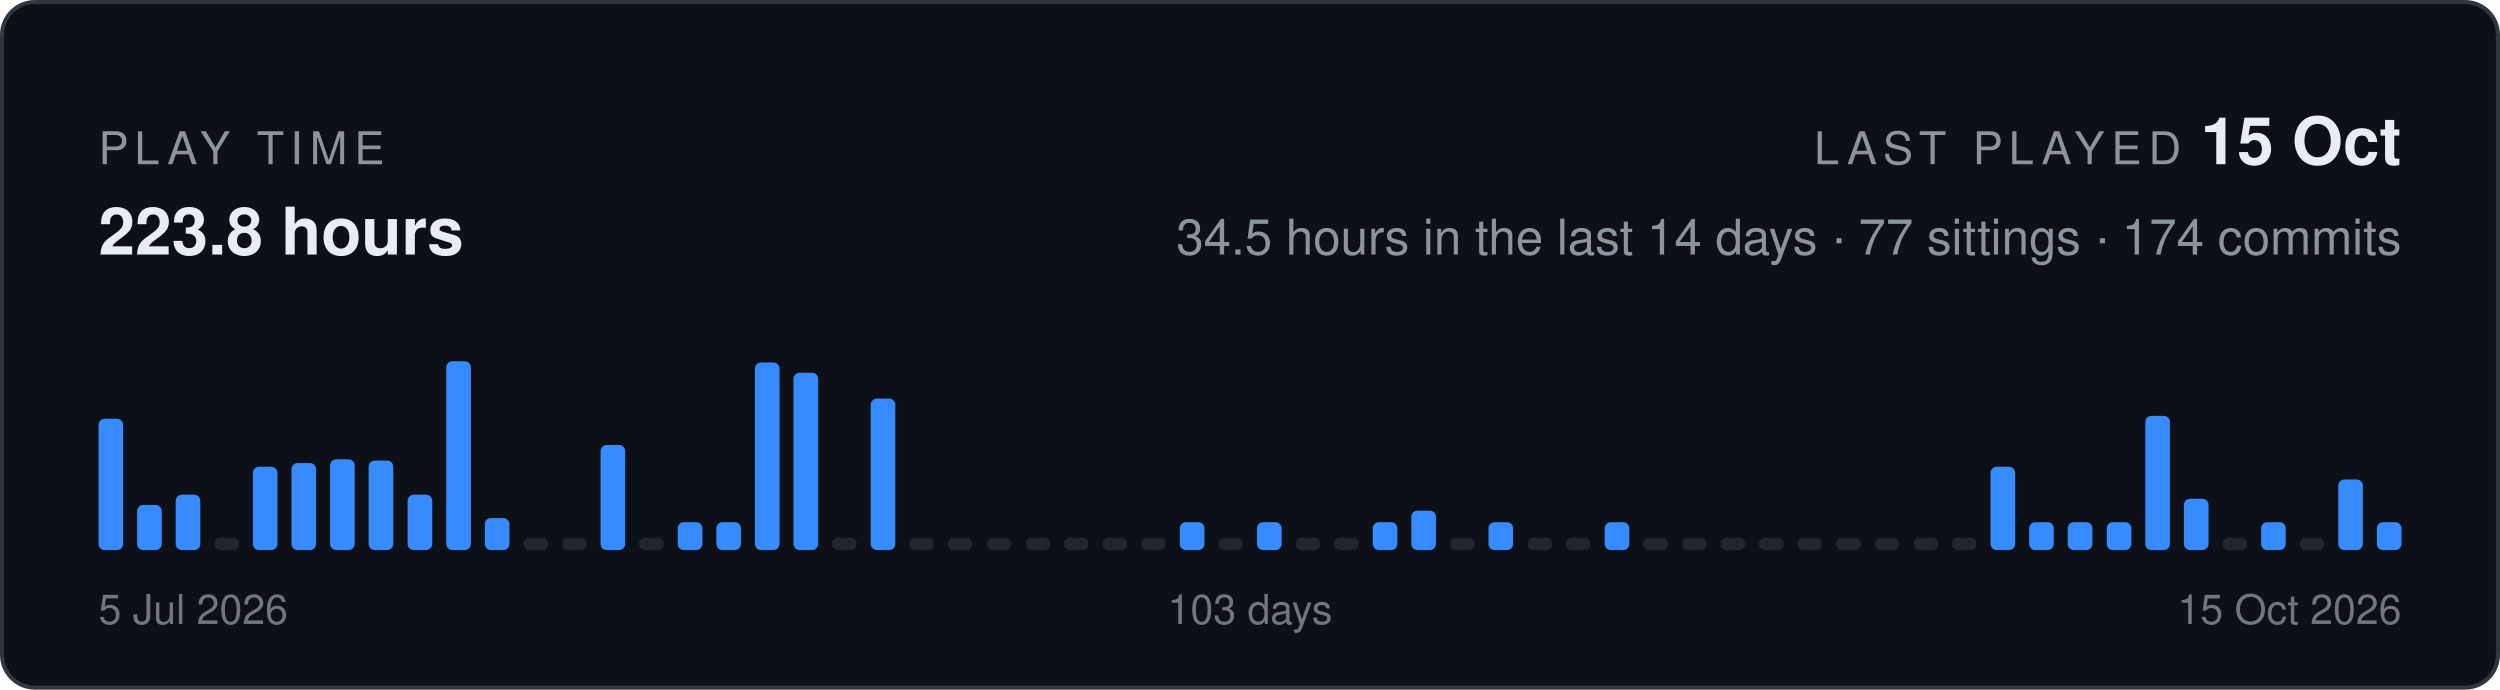
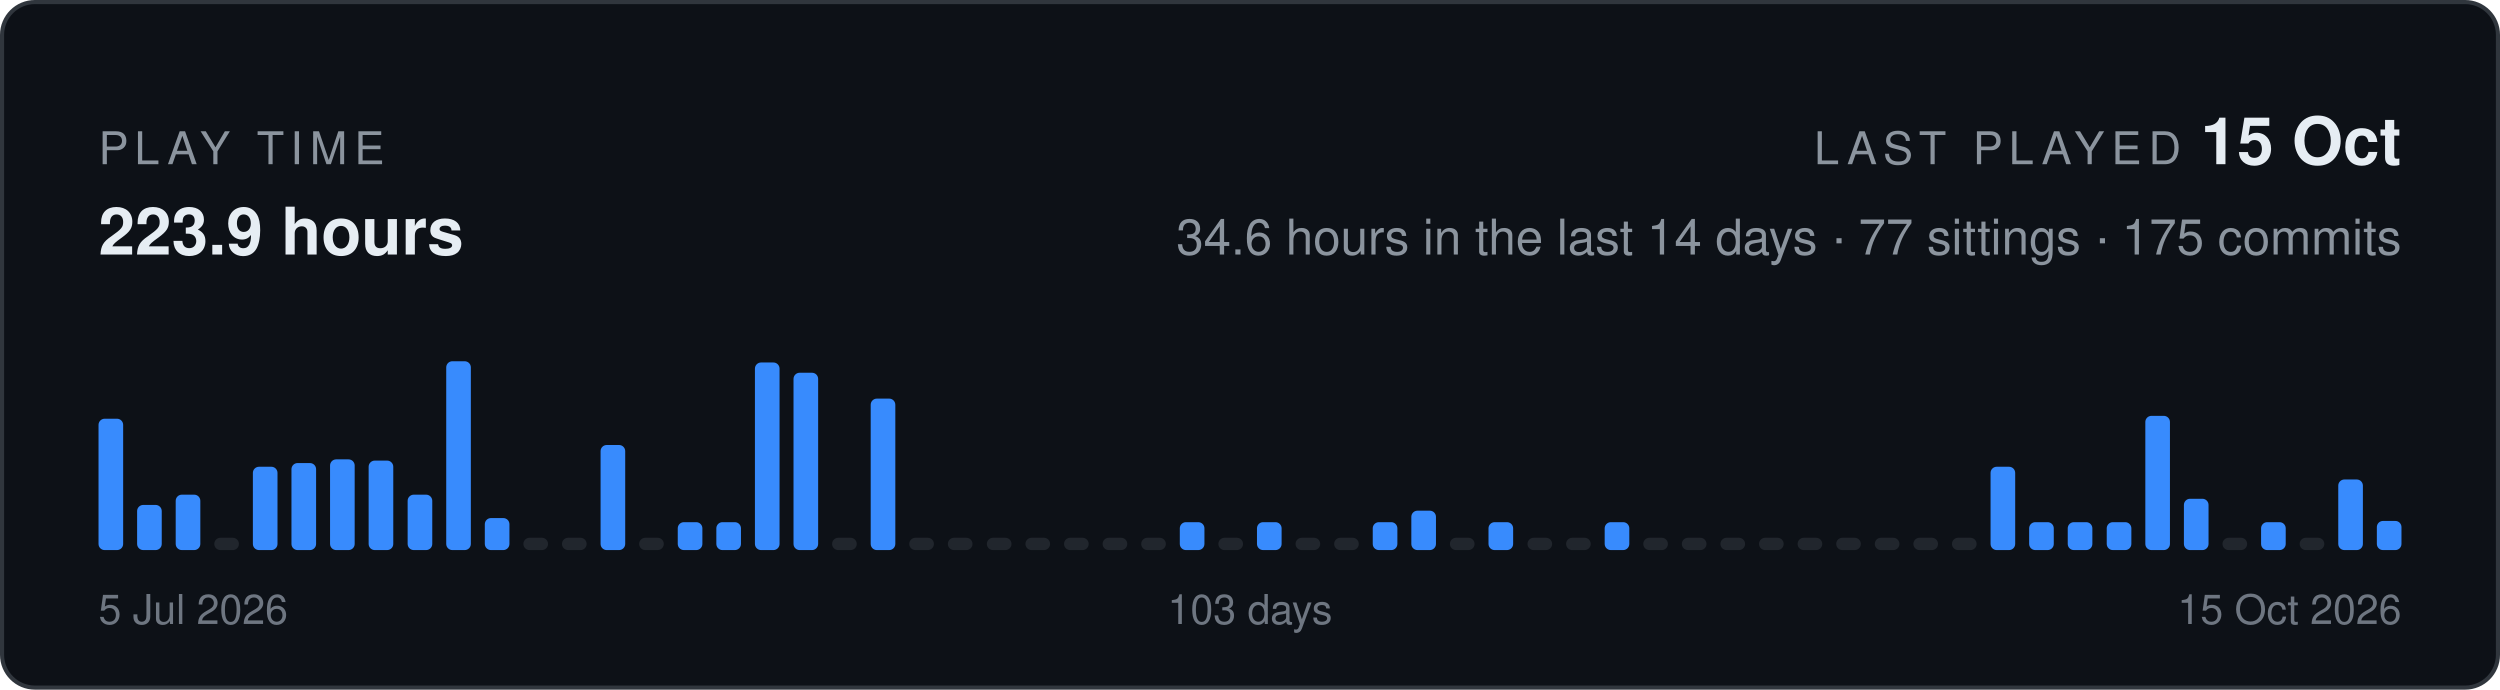
- <svg xmlns="http://www.w3.org/2000/svg" width="609" height="168" viewBox="0 0 609 168" role="img" aria-label="Play time: 223.8 hours over 174 commits, last played 15 Oct">
+ <svg xmlns="http://www.w3.org/2000/svg" width="609" height="168" viewBox="0 0 609 168" role="img" aria-label="Play time: 223.9 hours over 175 commits, last played 15 Oct">
  <style>
    .card { fill: #0d1117; stroke: #30363d }
    text { font-family: -apple-system, BlinkMacSystemFont, "Segoe UI", Helvetica, Arial, sans-serif }
    .label { font-size: 11px; letter-spacing: 1.7px; fill: #8b949e }
    .stat { font-size: 16px; font-weight: 600; letter-spacing: normal; fill: #e6edf3 }
    .note { font-size: 12px; fill: #8b949e }
    .axis { font-size: 10px; fill: #6e7681 }
    .bar { fill: #388bfd }
    .bar-quiet { fill: #21262d }
  </style>
  <rect class="card" x="0.5" y="0.5" width="608" height="167" rx="8" />
  <text class="label" x="24" y="40">PLAY TIME</text>
-   <text class="stat" x="24" y="62">223.8 hours</text>
+   <text class="stat" x="24" y="62">223.9 hours</text>
  <text class="label" x="585" y="40" text-anchor="end">LAST PLAYED <tspan class="stat">15 Oct</tspan>
  </text>
-   <text class="note" x="585" y="62" text-anchor="end">34.5 hours in the last 14 days   ·   77 sittings   ·   174 commits</text>
+   <text class="note" x="585" y="62" text-anchor="end">34.6 hours in the last 14 days   ·   77 sittings   ·   175 commits</text>
  <rect class="bar" x="24.0" y="102.0" width="6" height="32.0" rx="1.5" />
  <rect class="bar" x="33.4" y="123.0" width="6" height="11.0" rx="1.5" />
  <rect class="bar" x="42.8" y="120.5" width="6" height="13.5" rx="1.5" />
  <rect class="bar-quiet" x="52.2" y="131.0" width="6" height="3.0" rx="1.5" />
  <rect class="bar" x="61.6" y="113.7" width="6" height="20.3" rx="1.5" />
  <rect class="bar" x="71.0" y="112.8" width="6" height="21.2" rx="1.5" />
  <rect class="bar" x="80.4" y="111.9" width="6" height="22.1" rx="1.5" />
  <rect class="bar" x="89.8" y="112.2" width="6" height="21.8" rx="1.5" />
  <rect class="bar" x="99.3" y="120.5" width="6" height="13.5" rx="1.5" />
  <rect class="bar" x="108.7" y="88.0" width="6" height="46.0" rx="1.5" />
  <rect class="bar" x="118.1" y="126.2" width="6" height="7.8" rx="1.5" />
  <rect class="bar-quiet" x="127.5" y="131.0" width="6" height="3.0" rx="1.5" />
  <rect class="bar-quiet" x="136.9" y="131.0" width="6" height="3.0" rx="1.5" />
  <rect class="bar" x="146.3" y="108.4" width="6" height="25.6" rx="1.5" />
  <rect class="bar-quiet" x="155.7" y="131.0" width="6" height="3.0" rx="1.5" />
  <rect class="bar" x="165.1" y="127.2" width="6" height="6.8" rx="1.5" />
  <rect class="bar" x="174.5" y="127.2" width="6" height="6.8" rx="1.5" />
  <rect class="bar" x="183.9" y="88.3" width="6" height="45.7" rx="1.5" />
  <rect class="bar" x="193.3" y="90.8" width="6" height="43.2" rx="1.5" />
  <rect class="bar-quiet" x="202.7" y="131.0" width="6" height="3.0" rx="1.5" />
  <rect class="bar" x="212.1" y="97.1" width="6" height="36.9" rx="1.5" />
  <rect class="bar-quiet" x="221.5" y="131.0" width="6" height="3.0" rx="1.5" />
  <rect class="bar-quiet" x="230.9" y="131.0" width="6" height="3.0" rx="1.5" />
  <rect class="bar-quiet" x="240.4" y="131.0" width="6" height="3.0" rx="1.5" />
  <rect class="bar-quiet" x="249.8" y="131.0" width="6" height="3.0" rx="1.5" />
  <rect class="bar-quiet" x="259.2" y="131.0" width="6" height="3.0" rx="1.5" />
  <rect class="bar-quiet" x="268.6" y="131.0" width="6" height="3.0" rx="1.5" />
  <rect class="bar-quiet" x="278.0" y="131.0" width="6" height="3.0" rx="1.5" />
  <rect class="bar" x="287.4" y="127.2" width="6" height="6.8" rx="1.5" />
  <rect class="bar-quiet" x="296.8" y="131.0" width="6" height="3.0" rx="1.5" />
  <rect class="bar" x="306.2" y="127.2" width="6" height="6.8" rx="1.5" />
  <rect class="bar-quiet" x="315.6" y="131.0" width="6" height="3.0" rx="1.5" />
  <rect class="bar-quiet" x="325.0" y="131.0" width="6" height="3.0" rx="1.5" />
  <rect class="bar" x="334.4" y="127.2" width="6" height="6.8" rx="1.5" />
  <rect class="bar" x="343.8" y="124.4" width="6" height="9.6" rx="1.5" />
  <rect class="bar-quiet" x="353.2" y="131.0" width="6" height="3.0" rx="1.5" />
  <rect class="bar" x="362.6" y="127.2" width="6" height="6.8" rx="1.5" />
  <rect class="bar-quiet" x="372.1" y="131.0" width="6" height="3.0" rx="1.5" />
  <rect class="bar-quiet" x="381.5" y="131.0" width="6" height="3.0" rx="1.5" />
  <rect class="bar" x="390.9" y="127.2" width="6" height="6.8" rx="1.5" />
  <rect class="bar-quiet" x="400.3" y="131.0" width="6" height="3.0" rx="1.5" />
  <rect class="bar-quiet" x="409.7" y="131.0" width="6" height="3.0" rx="1.5" />
  <rect class="bar-quiet" x="419.1" y="131.0" width="6" height="3.0" rx="1.5" />
  <rect class="bar-quiet" x="428.5" y="131.0" width="6" height="3.0" rx="1.5" />
  <rect class="bar-quiet" x="437.9" y="131.0" width="6" height="3.0" rx="1.5" />
  <rect class="bar-quiet" x="447.3" y="131.0" width="6" height="3.0" rx="1.5" />
  <rect class="bar-quiet" x="456.7" y="131.0" width="6" height="3.0" rx="1.5" />
  <rect class="bar-quiet" x="466.1" y="131.0" width="6" height="3.0" rx="1.5" />
  <rect class="bar-quiet" x="475.5" y="131.0" width="6" height="3.0" rx="1.5" />
  <rect class="bar" x="484.9" y="113.7" width="6" height="20.3" rx="1.5" />
  <rect class="bar" x="494.3" y="127.2" width="6" height="6.8" rx="1.5" />
  <rect class="bar" x="503.7" y="127.2" width="6" height="6.8" rx="1.5" />
  <rect class="bar" x="513.2" y="127.2" width="6" height="6.8" rx="1.5" />
  <rect class="bar" x="522.6" y="101.3" width="6" height="32.7" rx="1.5" />
  <rect class="bar" x="532.0" y="121.5" width="6" height="12.5" rx="1.5" />
  <rect class="bar-quiet" x="541.4" y="131.0" width="6" height="3.0" rx="1.5" />
  <rect class="bar" x="550.8" y="127.2" width="6" height="6.8" rx="1.5" />
  <rect class="bar-quiet" x="560.2" y="131.0" width="6" height="3.0" rx="1.5" />
  <rect class="bar" x="569.6" y="116.8" width="6" height="17.2" rx="1.5" />
-   <rect class="bar" x="579.0" y="127.2" width="6" height="6.8" rx="1.5" />
+   <rect class="bar" x="579.0" y="126.9" width="6" height="7.1" rx="1.5" />
  <text class="axis" x="24" y="152">5 Jul 2026</text>
  <text class="axis" x="304.5" y="152" text-anchor="middle">103 days</text>
  <text class="axis" x="585" y="152" text-anchor="end">15 Oct 2026</text>
</svg>
